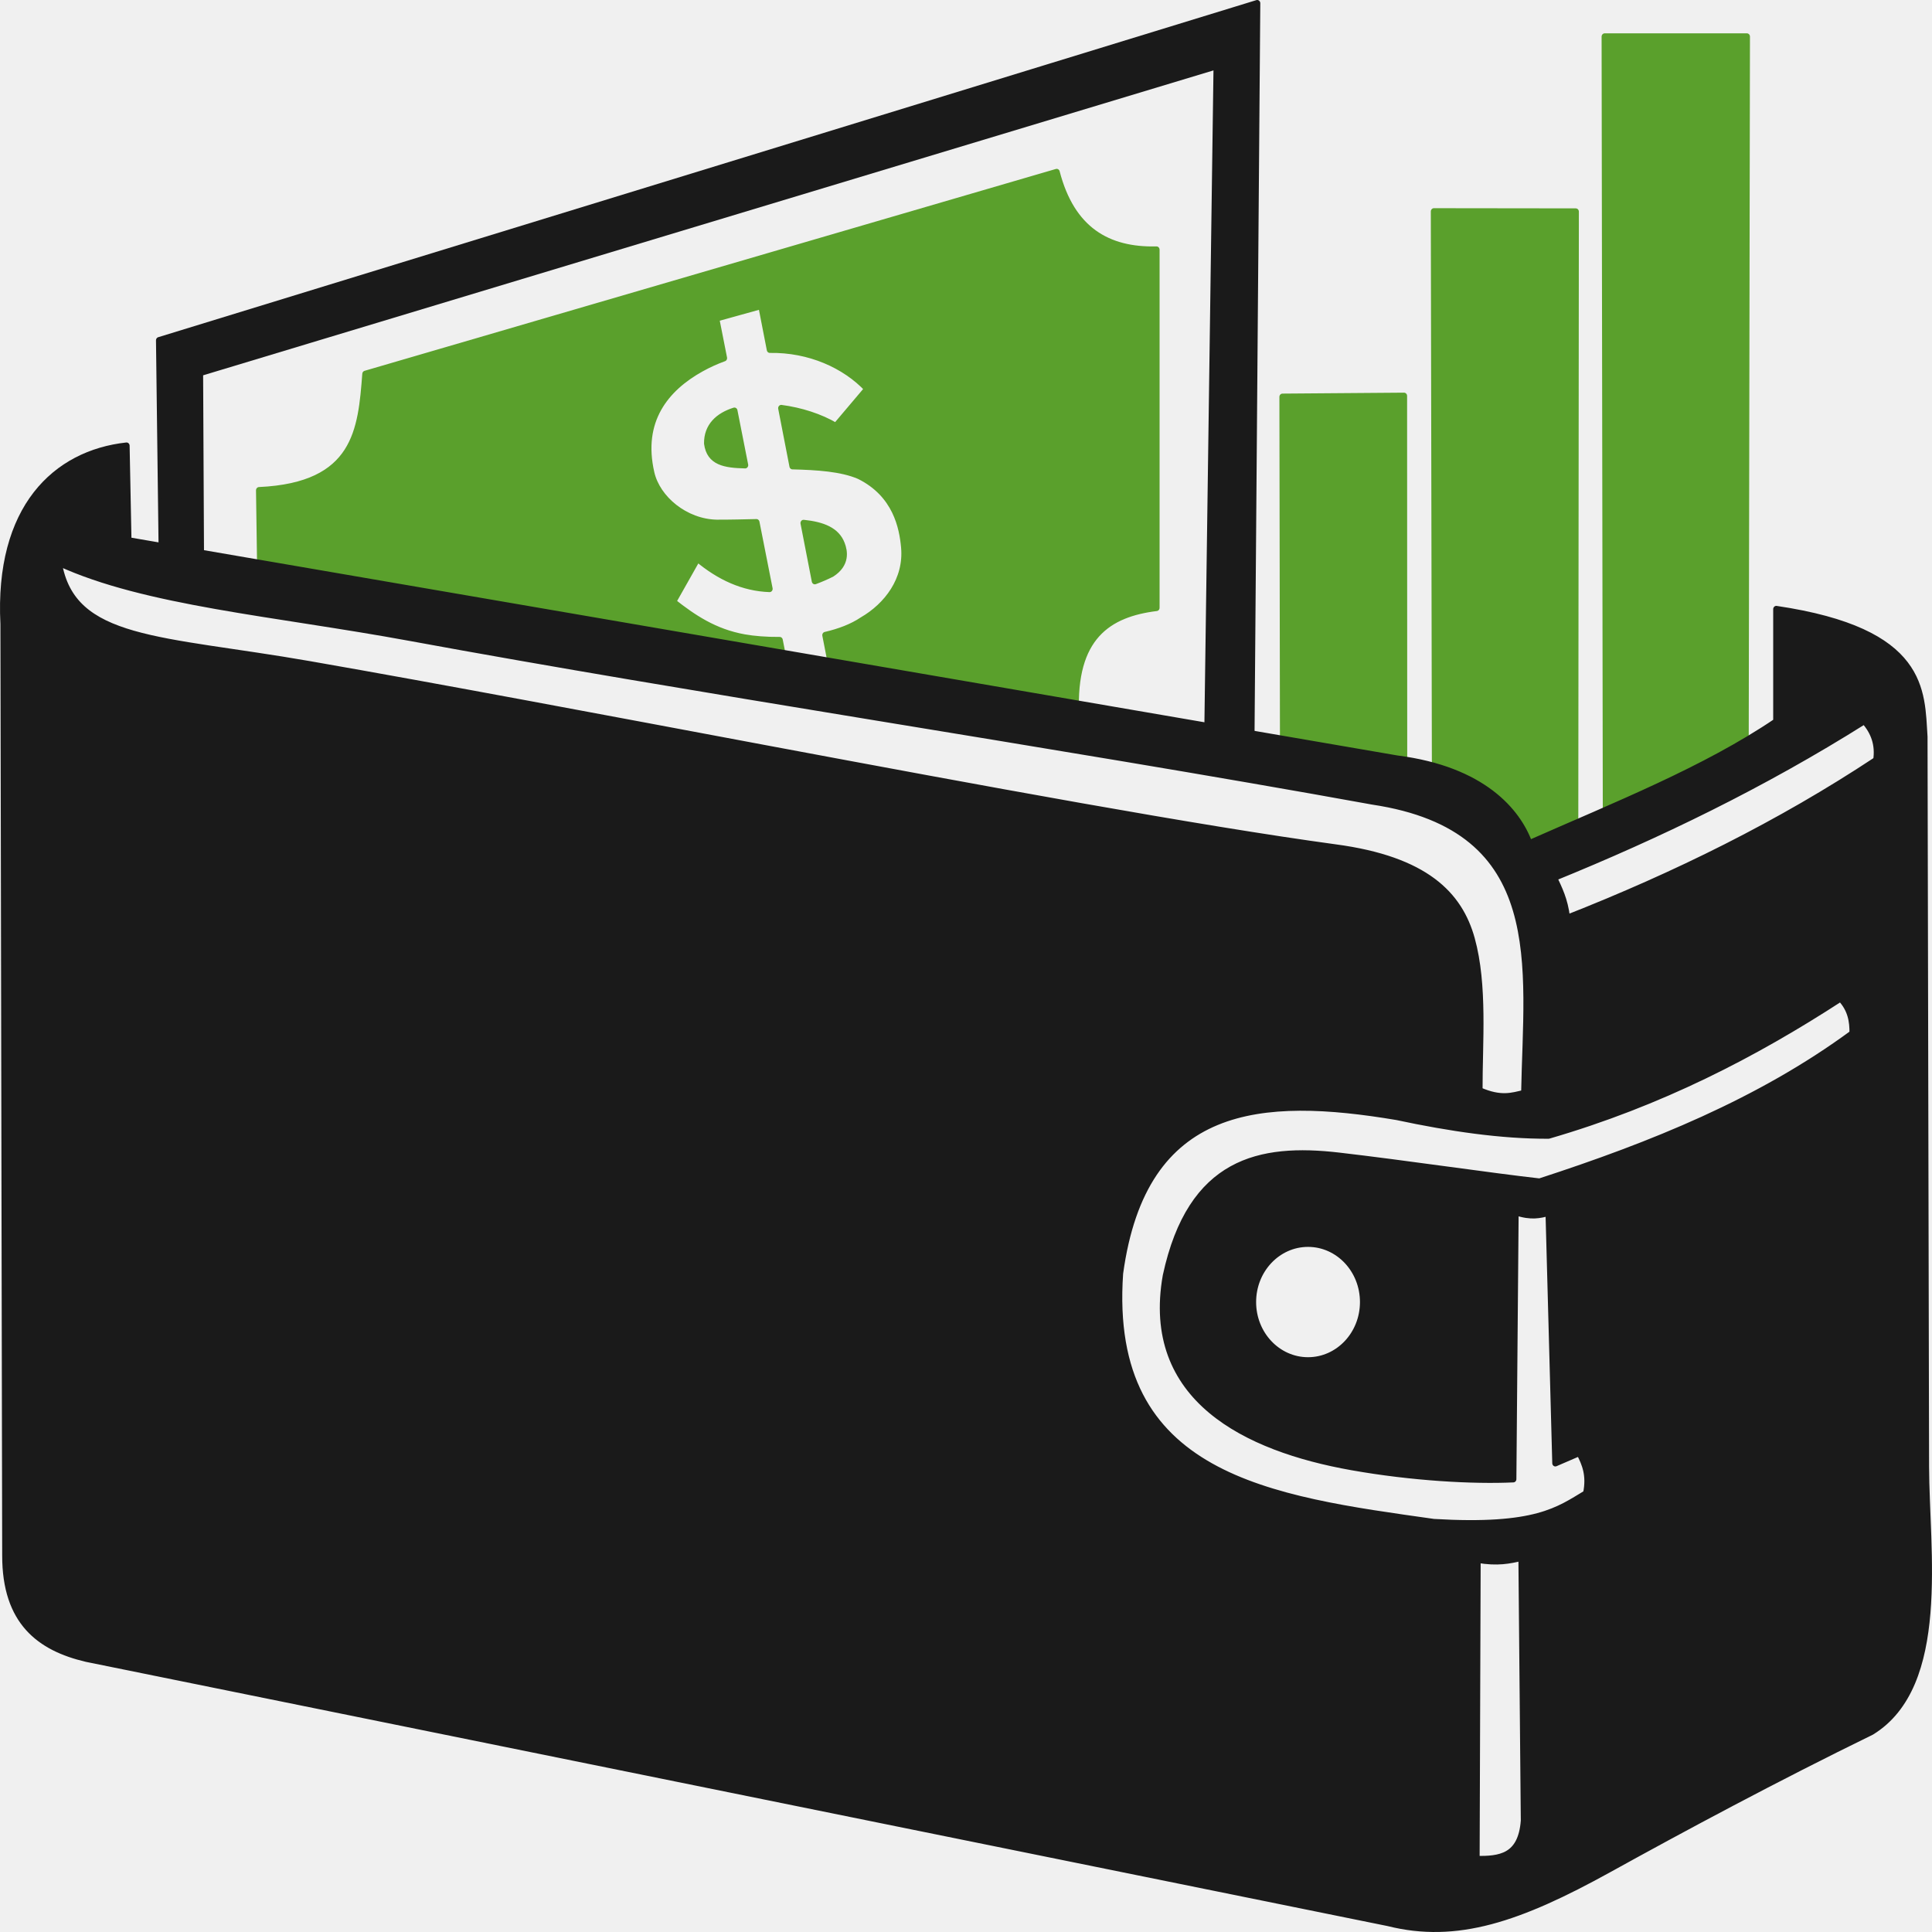
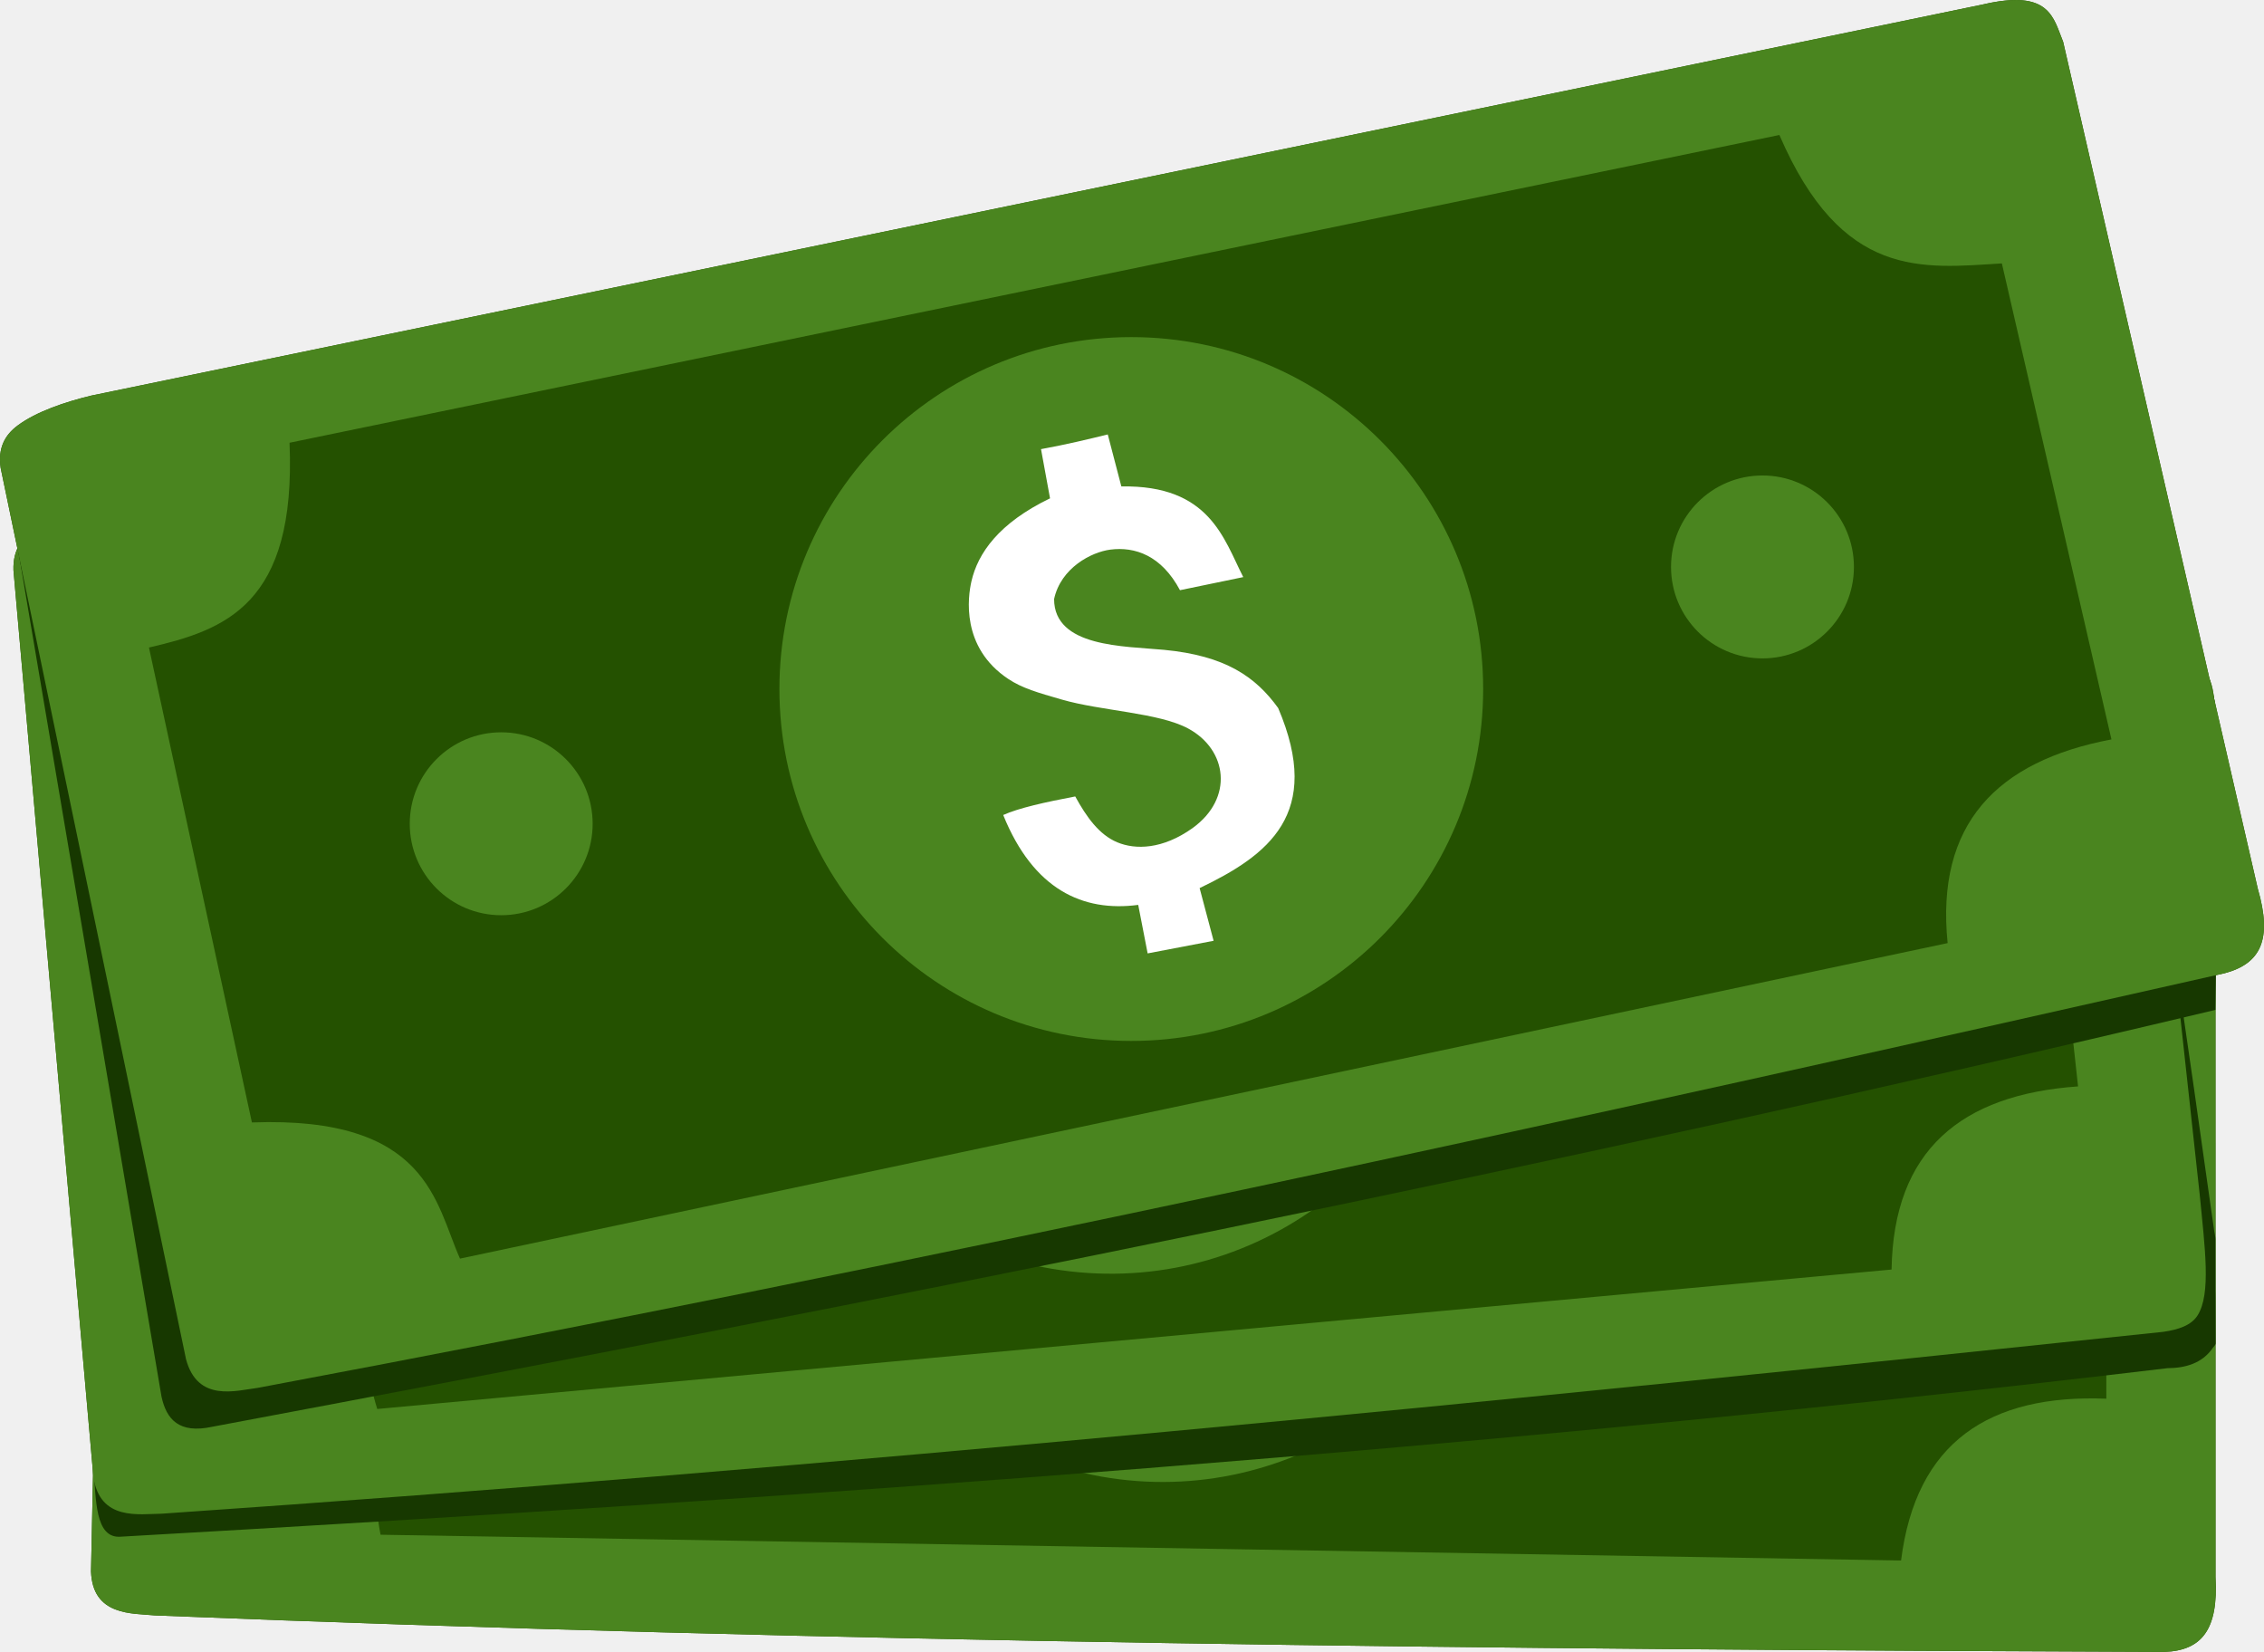
- <svg xmlns="http://www.w3.org/2000/svg" width="100.169" height="100.17" viewBox="0 0 100.169 100.17" version="1.1" id="svg1" xml:space="preserve">
+ <svg xmlns="http://www.w3.org/2000/svg" width="841.309" height="613.785" viewBox="0 0 222.596 162.397" version="1.1" id="svg1" xml:space="preserve">
  <defs id="defs1" />
-   <g id="layer1" transform="translate(-55.07162,-93.15399)">
-     <g id="g1" transform="matrix(0.9413415,0,0,1.0001,3.23502,-0.01440312)">
-       <g id="g15" transform="matrix(0.7537198,0,0,0.7537198,27.18128,50.99825)">
-         <path id="path2" style="fill:#1a1a1a;stroke:#1a1a1a;stroke-width:0.45;stroke-linecap:round;stroke-linejoin:round;paint-order:markers stroke fill" d="m 128.869,56.162 -80.248,23.185 0.225,16.883 2.848,0.447 -0.079,-15.095 74.287,-21.102 -0.704,47.736 3.231,0.507 z" />
-         <path id="path4" style="fill:#5aa02c;stroke:#5aa02c;stroke-width:0.45;stroke-linecap:round;stroke-linejoin:round;paint-order:markers stroke fill" d="M 114.215,67.776 63.696,81.66 c -0.312,3.853 -0.646,7.694 -7.766,8.002 l 0.122,8.036 59.574,7.339 c -0.243,-5.315 2.375,-6.887 5.883,-7.295 V 73.11 c -3.563,0.085 -6.198,-1.358 -7.295,-5.334 z m -21.585,9.194 0.624,3.017 c 2.874,-0.046 5.488,1.053 7.128,2.698 l -2.305,2.565 c -1.128,-0.632 -2.574,-1.065 -3.991,-1.238 l 0.823,3.985 c 1.774,0.043 3.574,0.143 4.878,0.674 2.679,1.251 3.152,3.544 3.282,4.911 0.214,2.242 -1.267,4.04 -3.059,5.016 -0.755,0.478 -1.698,0.809 -2.699,1.026 l 0.54,2.61 -3.349,0.246 -0.527,-2.509 c -0.989,0.008 -1.894,-0.063 -2.582,-0.179 -2.194,-0.369 -3.745,-1.373 -5.214,-2.458 l 1.785,-2.974 c 1.596,1.255 3.333,2.016 5.27,2.079 l -0.96,-4.575 c -0.906,0.019 -1.878,0.044 -2.897,0.042 -2.296,-0.042 -4.348,-1.65 -4.784,-3.436 -0.881,-3.612 1.058,-5.833 3.643,-7.186 0.553,-0.289 1.111,-0.526 1.669,-0.715 l -0.574,-2.736 z m -1.965,7.224 c -1.199,0.355 -2.011,1.078 -1.995,2.246 0.18,1.286 1.284,1.457 2.779,1.491 l -0.784,-3.737 z m 5.053,7.721 0.824,3.988 c 0.404,-0.139 0.816,-0.306 1.237,-0.503 1.109,-0.674 0.935,-1.541 0.732,-2.04 -0.376,-0.928 -1.371,-1.305 -2.793,-1.445 z" />
-         <path style="fill:#5aa02c;fill-opacity:1;stroke:#5aa02c;stroke-width:0.45;stroke-linecap:round;stroke-linejoin:round;paint-order:markers stroke fill" d="m 154.26,58.455 h 10.392 l -0.093,49.904 -10.209,4.893 z" id="path9" />
-         <path style="fill:#5aa02c;stroke:#5aa02c;stroke-width:0.45;stroke-linecap:round;stroke-linejoin:round;paint-order:markers stroke fill" d="m 141.78,70.482 10.369,0.012 -0.043,43.999 -3.621,1.072 -6.625,-5.421 z" id="path10" />
-         <path style="fill:#5aa02c;stroke:#5aa02c;stroke-width:0.45;stroke-linecap:round;stroke-linejoin:round;paint-order:markers stroke fill" d="m 130.715,83.235 8.882,-0.065 0.01,26.587 -8.849,-1.397 z" id="path11" />
-         <path id="path1" style="fill:#1a1a1a;stroke:#1a1a1a;stroke-width:0.45;stroke-linecap:round;stroke-linejoin:round;paint-order:markers stroke fill" d="m 46.244,86.596 c -5.187,0.539 -9.424,4.271 -8.991,12.272 l 0.129,64.064 c -0.004,4.556 2.504,6.331 5.93,7.089 l 95.129,18.175 c 5.012,1.181 9.581,-0.283 16.124,-3.686 5.457,-2.839 12.219,-6.256 19.196,-9.462 5.558,-3.213 3.993,-12.484 3.98,-18.223 l -0.113,-50.224 c -0.221,-3.111 0.096,-7.243 -10.828,-8.765 v 7.734 c -5.216,3.326 -11.764,5.764 -18.046,8.379 -0.847,-2.186 -3.387,-5.071 -9.655,-5.824 L 46.381,93.114 Z m -4.952,8.045 c 6.352,2.751 15.736,3.438 25.661,5.156 10.283,1.781 21.702,3.562 33.208,5.342 12.748,1.973 25.603,3.946 37.141,5.918 12.977,1.834 11.245,11.361 11.078,20.069 -0.883,0.198 -1.711,0.465 -3.269,-0.182 -0.009,-3.288 0.372,-7.239 -0.566,-10.425 -0.893,-3.031 -3.362,-5.454 -9.967,-6.283 -10.018,-1.285 -25.73,-4.014 -41.579,-6.809 C 81.171,105.342 69.268,103.219 59.596,101.631 48.712,99.844 42.277,100.164 41.292,94.641 Z M 173.234,105.526 c 0.7,0.745 1.04,1.625 0.872,2.695 -7.08,4.412 -14.671,7.928 -22.596,10.862 -0.169,-1.295 -0.574,-2.002 -0.951,-2.775 7.653,-2.932 15.233,-6.374 22.675,-10.782 z m -1.739,19.078 c 0.744,0.74 0.893,1.565 0.877,2.413 -6.794,4.703 -14.678,7.693 -22.869,10.201 -3.673,-0.388 -9.809,-1.25 -14.669,-1.78 -5.783,-0.63 -10.827,0.333 -12.643,8.251 -1.582,8.415 5.83,11.852 13.585,13.149 4.425,0.74 8.891,0.966 11.807,0.837 l 0.165,-18.373 c 1.15,0.364 1.771,0.199 2.413,0.055 l 0.494,17.221 1.755,-0.713 c 0.412,0.747 0.768,1.535 0.494,2.797 -2.025,1.14 -3.654,2.393 -11.133,1.975 -11.894,-1.58 -23.966,-2.988 -22.925,-17.111 1.719,-11.857 10.353,-12.331 20.22,-10.774 3.923,0.788 7.674,1.3 11.095,1.286 8.186,-2.239 15.051,-5.591 21.334,-9.433 z m -38.912,16.872 c 2.22,3e-5 4.019,1.799 4.019,4.019 -3e-5,2.22 -1.799,4.019 -4.019,4.019 -2.22,-2e-5 -4.019,-1.799 -4.019,-4.019 2e-5,-2.22 1.799,-4.019 4.019,-4.019 z m 15.597,21.601 0.176,18.093 c -0.206,2.54 -1.796,2.658 -3.459,2.649 l 0.076,-20.609 c 1.462,0.236 2.342,0.057 3.207,-0.134 z" />
-       </g>
-     </g>
+   <g id="layer1" transform="translate(-24.16851,-54.26796)">
+     <path style="fill:#245100;fill-opacity:1;stroke:none;stroke-width:0.45;stroke-linecap:round;stroke-linejoin:round;paint-order:markers stroke fill" d="m 34.979,119.29 -1.862,89.464 c 0.161,4.398 4.072,4.102 6.281,4.323 67.003,2.702 132.445,3.352 197.573,3.588 3.647,-0.128 5.327,-2.168 5.026,-7.368 l -0.002,-85.427 c -0.414,-2.547 -0.102,-5.386 -6.919,-5.349 L 45.266,114.339 c -2.611,0.026 -5.618,0.317 -7.728,1.246 -1.41,0.621 -2.403,1.702 -2.559,3.705 z" id="path1-8-9" />
+     <circle style="fill:#4a851f;fill-opacity:1;paint-order:markers stroke fill" id="path2-9-1-9-5" cx="171.972" cy="130.143" r="34.596" transform="rotate(12.9435)" />
+     <path style="fill:#245100;fill-opacity:1;stroke:none;stroke-width:0.45;stroke-linecap:round;stroke-linejoin:round;paint-order:markers stroke fill" d="m 25.492,110.324 7.86,89.137 c 0.638,4.354 4.493,3.635 6.713,3.615 66.901,-4.587 132.027,-11.045 196.795,-17.88 3.612,-0.523 5.061,-2.733 4.196,-7.87 l -9.274,-84.922 c -0.688,-2.487 -0.686,-5.343 -7.458,-4.566 L 35.18,104.286 c -2.593,0.309 -5.551,0.925 -7.547,2.077 -1.335,0.77 -2.204,1.953 -2.141,3.961 z" id="path1-8" />
+     <path id="path1-3-6-3" style="fill:#4a851f;fill-opacity:1;stroke:none;stroke-width:0.45;stroke-linecap:round;stroke-linejoin:round;paint-order:markers stroke fill" d="m 238.211,118.783 c -0.829,-0.174 -1.856,-0.269 -3.135,-0.262 L 45.265,114.34 c -2.611,0.026 -5.618,0.317 -7.728,1.246 -1.41,0.621 -2.403,1.702 -2.558,3.705 l -1.862,89.464 c 0.161,4.398 4.072,4.101 6.281,4.322 67.003,2.702 132.446,3.352 197.573,3.588 3.647,-0.128 5.328,-2.168 5.026,-7.368 l -0.002,-85.427 c -0.336,-2.069 -0.193,-4.331 -3.784,-5.087 z m -25.457,7.765 c 2.804,15.266 10.76,15.916 18.491,17.203 l 0.018,48.02 c -11.506,-0.447 -18.721,4.27 -20.182,15.908 L 61.585,205.145 c -1.16,-5.839 0.127,-14.363 -16.941,-17.628 l 0.593,-47.768 c 7.643,-0.023 15.06,-0.797 17.98,-16.526 z" />
+     <path style="fill:#173800;fill-opacity:1;stroke:none;stroke-width:0.265;stroke-opacity:1;paint-order:markers stroke fill" d="m 33.357,198.455 c 0.261,3.238 0.129,7.067 2.671,6.883 67.515,-3.829 134.681,-8.625 201.248,-16.567 1.705,-0.008 3.402,-0.446 4.461,-2.002 0.097,-0.142 0.274,-0.273 0.274,-0.455 -0.021,-10.207 -0.029,0.053 -0.026,-10.209 9e-5,-0.272 -0.077,-0.542 -0.117,-0.819 -0.939,-6.485 -2.984,-21.42 -3.973,-27.317 l -0.249,33.48 z" id="path7" />
+     <path id="path1-3-6" style="fill:#4a851f;fill-opacity:1;stroke:none;stroke-width:0.45;stroke-linecap:round;stroke-linejoin:round;paint-order:markers stroke fill" d="m 227.467,87.76 c -0.843,-0.083 -1.875,-0.066 -3.144,0.08 L 35.18,104.287 c -2.593,0.309 -5.551,0.925 -7.547,2.077 -1.335,0.77 -2.204,1.953 -2.141,3.961 l 7.86,89.138 c 0.638,4.354 4.493,3.635 6.714,3.615 66.901,-4.587 132.027,-11.044 196.795,-17.879 1.504,-0.218 2.758,-0.637 3.376,-1.621 1.329,-2.116 0.728,-6.541 0.197,-11.958 l -8.651,-79.213 c -0.559,-2.02 -0.662,-4.285 -4.314,-4.646 z m -24.464,10.482 c 4.445,14.871 12.424,14.654 20.249,15.094 l 5.231,47.735 c -11.486,0.805 -18.147,6.276 -18.336,18.004 L 61.26,192.783 C 59.473,187.105 59.827,178.491 42.505,177.098 l -4.595,-47.55 c 7.595,-0.852 14.884,-2.427 16.08,-18.38 z" />
+     <circle style="fill:#4a851f;fill-opacity:1;paint-order:markers stroke fill" id="path2-9-1-9" cx="149.373" cy="128.308" r="34.596" transform="rotate(6.711932)" />
+     <path style="fill:#245100;fill-opacity:1;stroke:none;stroke-width:0.45;stroke-linecap:round;stroke-linejoin:round;paint-order:markers stroke fill" d="m 24.235,100.286 18.224,87.608 c 1.142,4.25 4.887,3.085 7.09,2.806 65.906,-12.374 129.831,-26.4 193.357,-40.758 3.526,-0.942 4.707,-3.306 3.248,-8.306 L 227.017,58.38 c -0.974,-2.389 -1.306,-5.226 -7.941,-3.663 L 33.151,93.157 c -2.539,0.61 -5.404,1.567 -7.253,2.945 -1.236,0.921 -1.961,2.197 -1.664,4.184 z" id="path1" />
+     <path style="fill:#173800;fill-opacity:1;stroke:none;stroke-width:0.265;stroke-opacity:1;paint-order:markers stroke fill" d="m 25.916,108.13 14.132,83.439 c 0.484,2.225 1.707,3.675 4.997,2.961 C 111.458,182.071 177.485,168.902 241.985,153.55 l 0.106,-7.677 -193.16,40.329 z" id="path6" />
+     <path id="path1-3" style="fill:#4a851f;fill-opacity:1;stroke:none;stroke-width:0.45;stroke-linecap:round;stroke-linejoin:round;paint-order:markers stroke fill" d="m 222.189,54.27 c -0.847,0.016 -1.869,0.154 -3.114,0.447 L 33.151,93.158 c -2.539,0.61 -5.404,1.567 -7.253,2.945 -1.236,0.921 -1.961,2.197 -1.663,4.184 l 18.224,87.608 c 1.142,4.25 4.887,3.085 7.09,2.806 65.906,-12.374 129.831,-26.399 193.357,-40.758 3.526,-0.942 4.707,-3.306 3.248,-8.306 L 227.017,58.381 c -0.791,-1.941 -1.159,-4.178 -4.828,-4.11 z m -23.071,13.269 c 6.153,14.25 14.051,13.101 21.874,12.624 l 10.774,46.796 c -11.314,2.142 -17.289,8.354 -16.107,20.024 L 69.396,178 C 66.957,172.569 66.303,163.973 48.936,164.614 L 38.815,117.927 c 7.443,-1.734 14.498,-4.15 13.821,-20.133 z" />
+     <circle style="fill:#4a851f;fill-opacity:1;stroke:none;stroke-width:0.45;stroke-linecap:round;stroke-linejoin:round;paint-order:markers stroke fill" id="path2" cx="73.447" cy="135.251" r="8.991" />
+     <circle style="fill:#4a851f;fill-opacity:1;paint-order:markers stroke fill" id="path2-9" cx="197.455" cy="110.003" r="8.991" />
+     <circle style="fill:#4a851f;fill-opacity:1;paint-order:markers stroke fill" id="path2-9-1" cx="135.397" cy="122.005" r="34.596" />
+     <path style="fill:#ffffff;fill-opacity:1;stroke:none;stroke-width:0.265;stroke-opacity:1;paint-order:markers stroke fill" d="m 140.184,112.289 6.222,-1.287 c -1.92,-3.742 -3.284,-9.071 -11.986,-8.913 l -1.336,-5.111 c -1.885,0.461 -4.03,0.983 -6.563,1.444 l 0.887,4.837 c -5.046,2.434 -7.096,5.401 -7.727,8.153 -0.351,1.529 -1.052,6.484 3.601,9.589 1.402,0.935 2.915,1.353 5.261,2.034 3.905,1.135 9.539,1.284 12.453,2.855 3.846,2.074 4.501,6.838 0.436,9.779 -2.959,2.115 -5.631,2.147 -7.406,1.408 -1.811,-0.754 -3.044,-2.514 -4.141,-4.511 -2.933,0.556 -5.568,1.139 -7.081,1.824 2.967,7.336 7.839,9.557 13.274,8.836 l 0.926,4.769 6.486,-1.239 -1.375,-5.179 c 6.727,-3.228 12.166,-7.285 7.724,-17.702 -2.221,-3.074 -5.184,-5.15 -11.232,-5.723 -3.916,-0.371 -10.798,-0.243 -10.8,-4.995 0.666,-3.056 3.657,-4.617 5.532,-4.857 2.413,-0.308 5.018,0.566 6.844,3.988 z" id="path3" />
  </g>
</svg>
